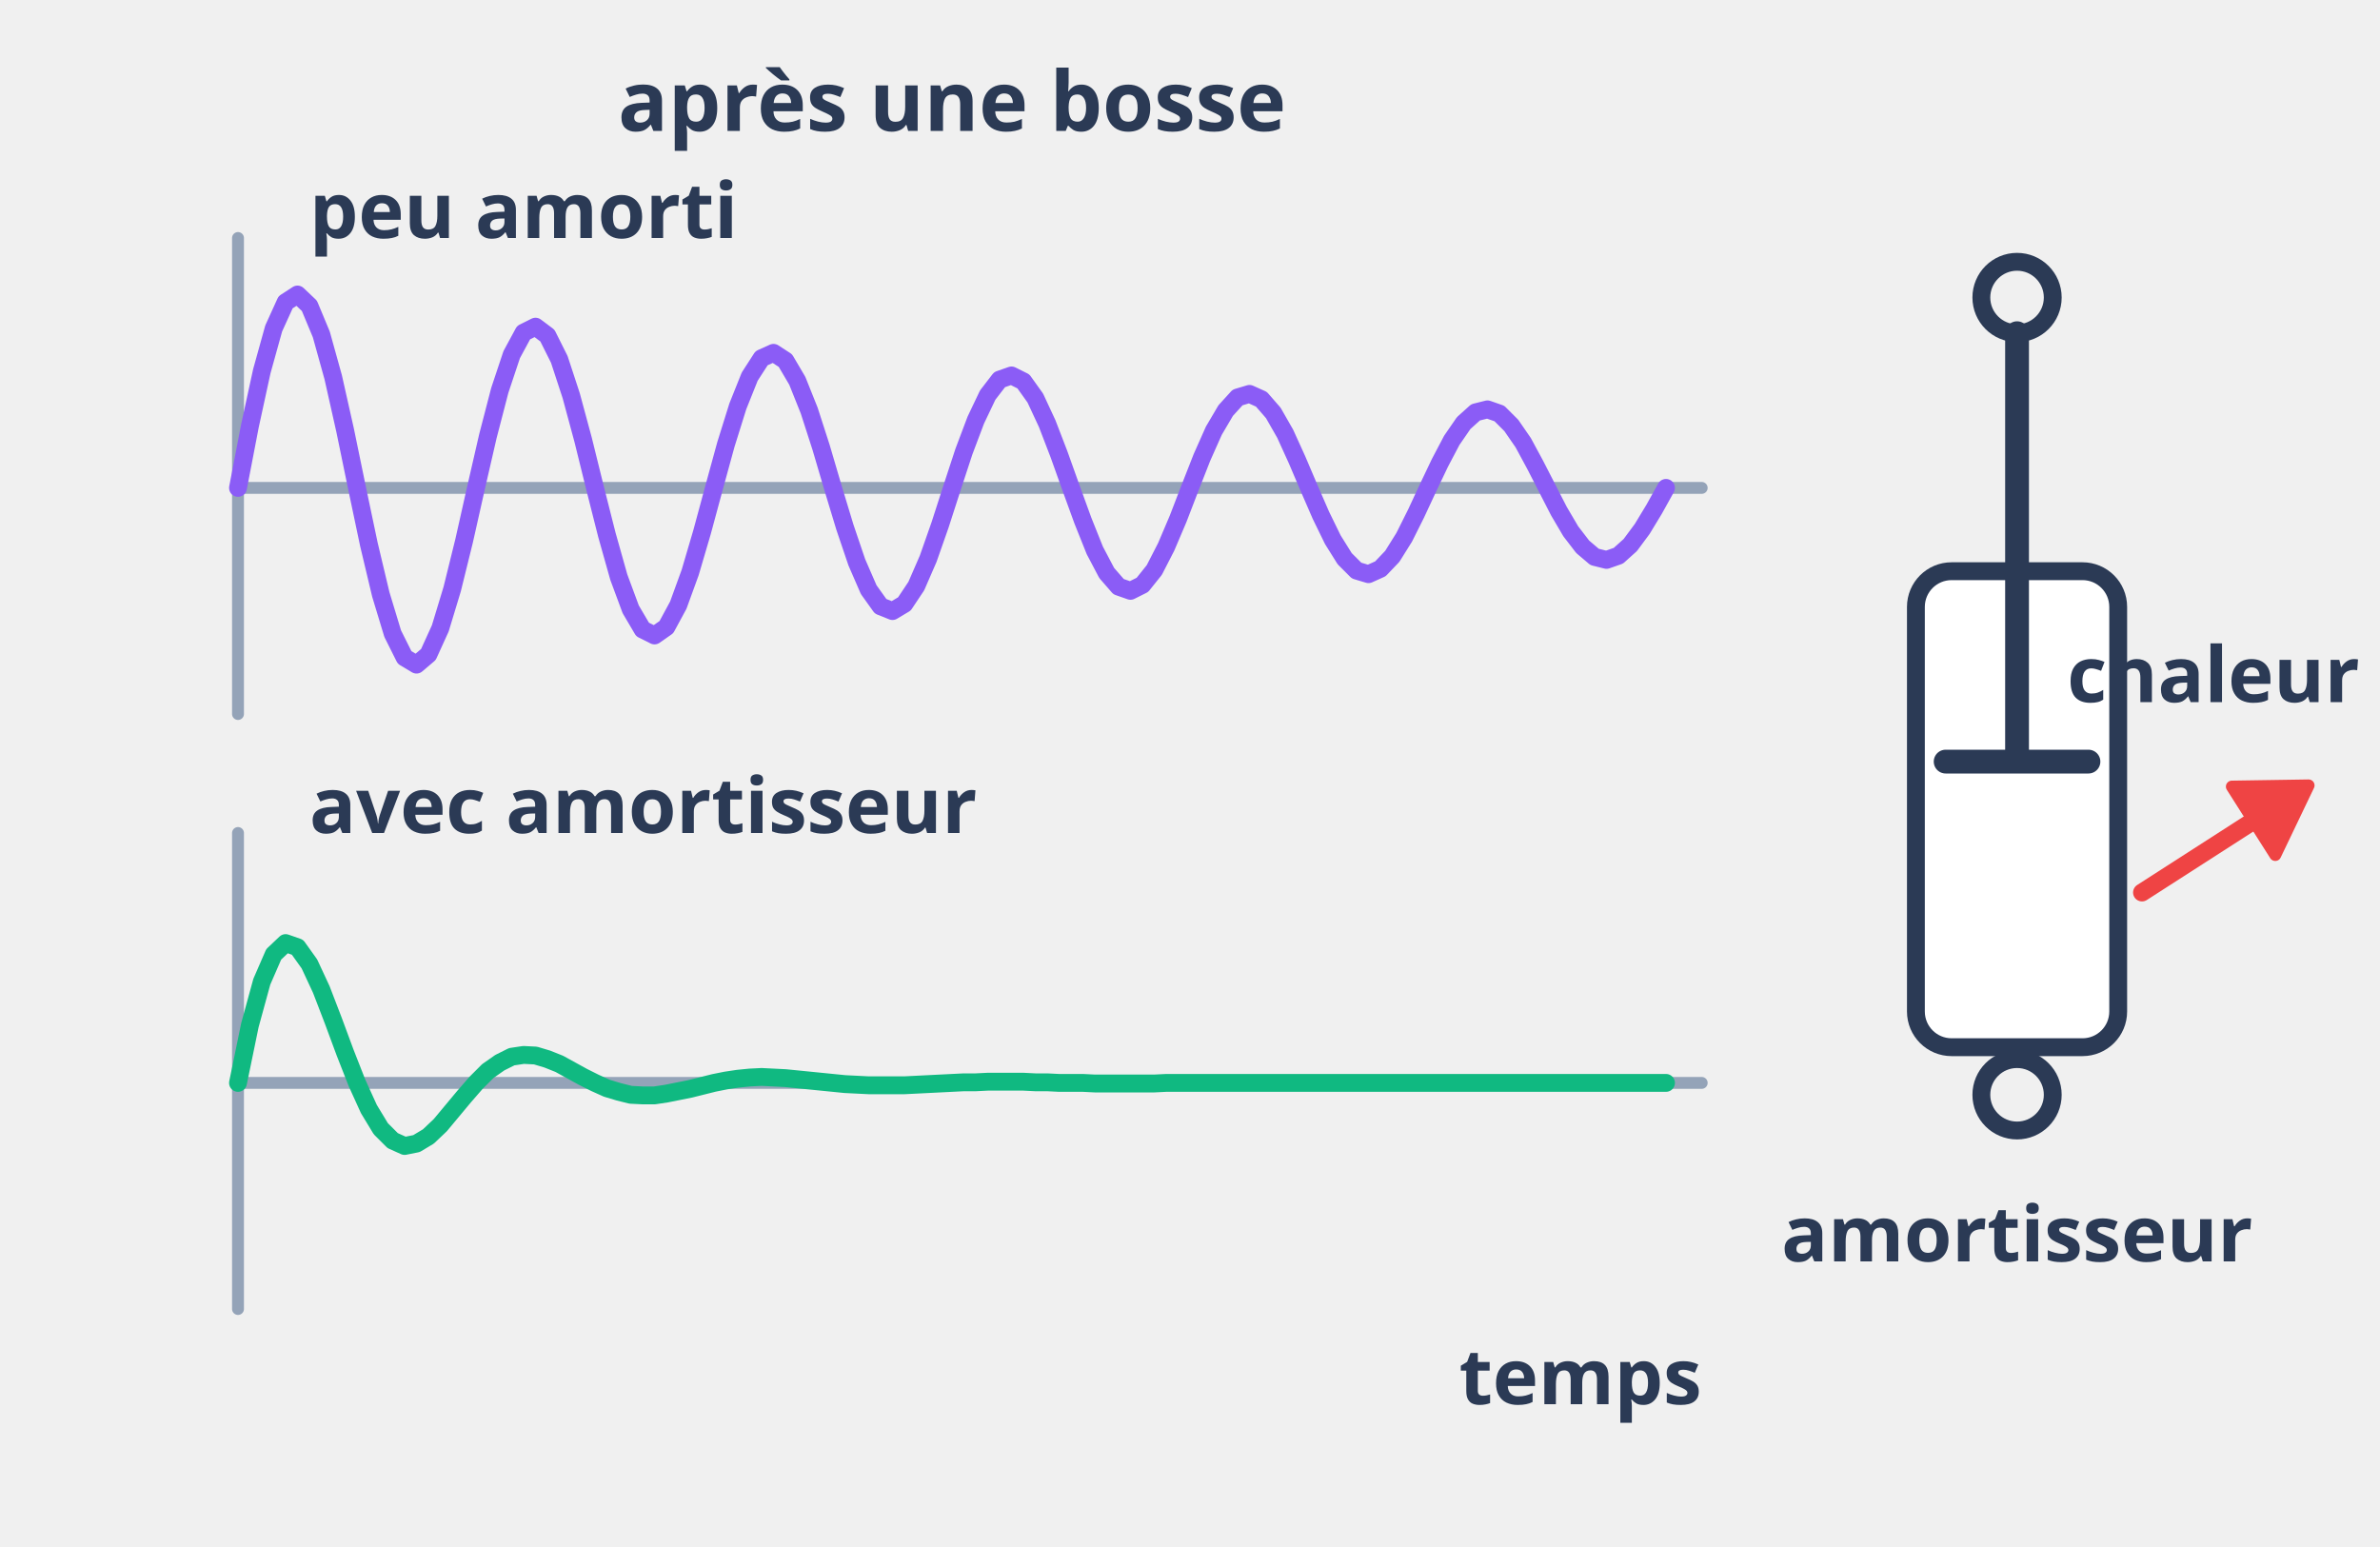
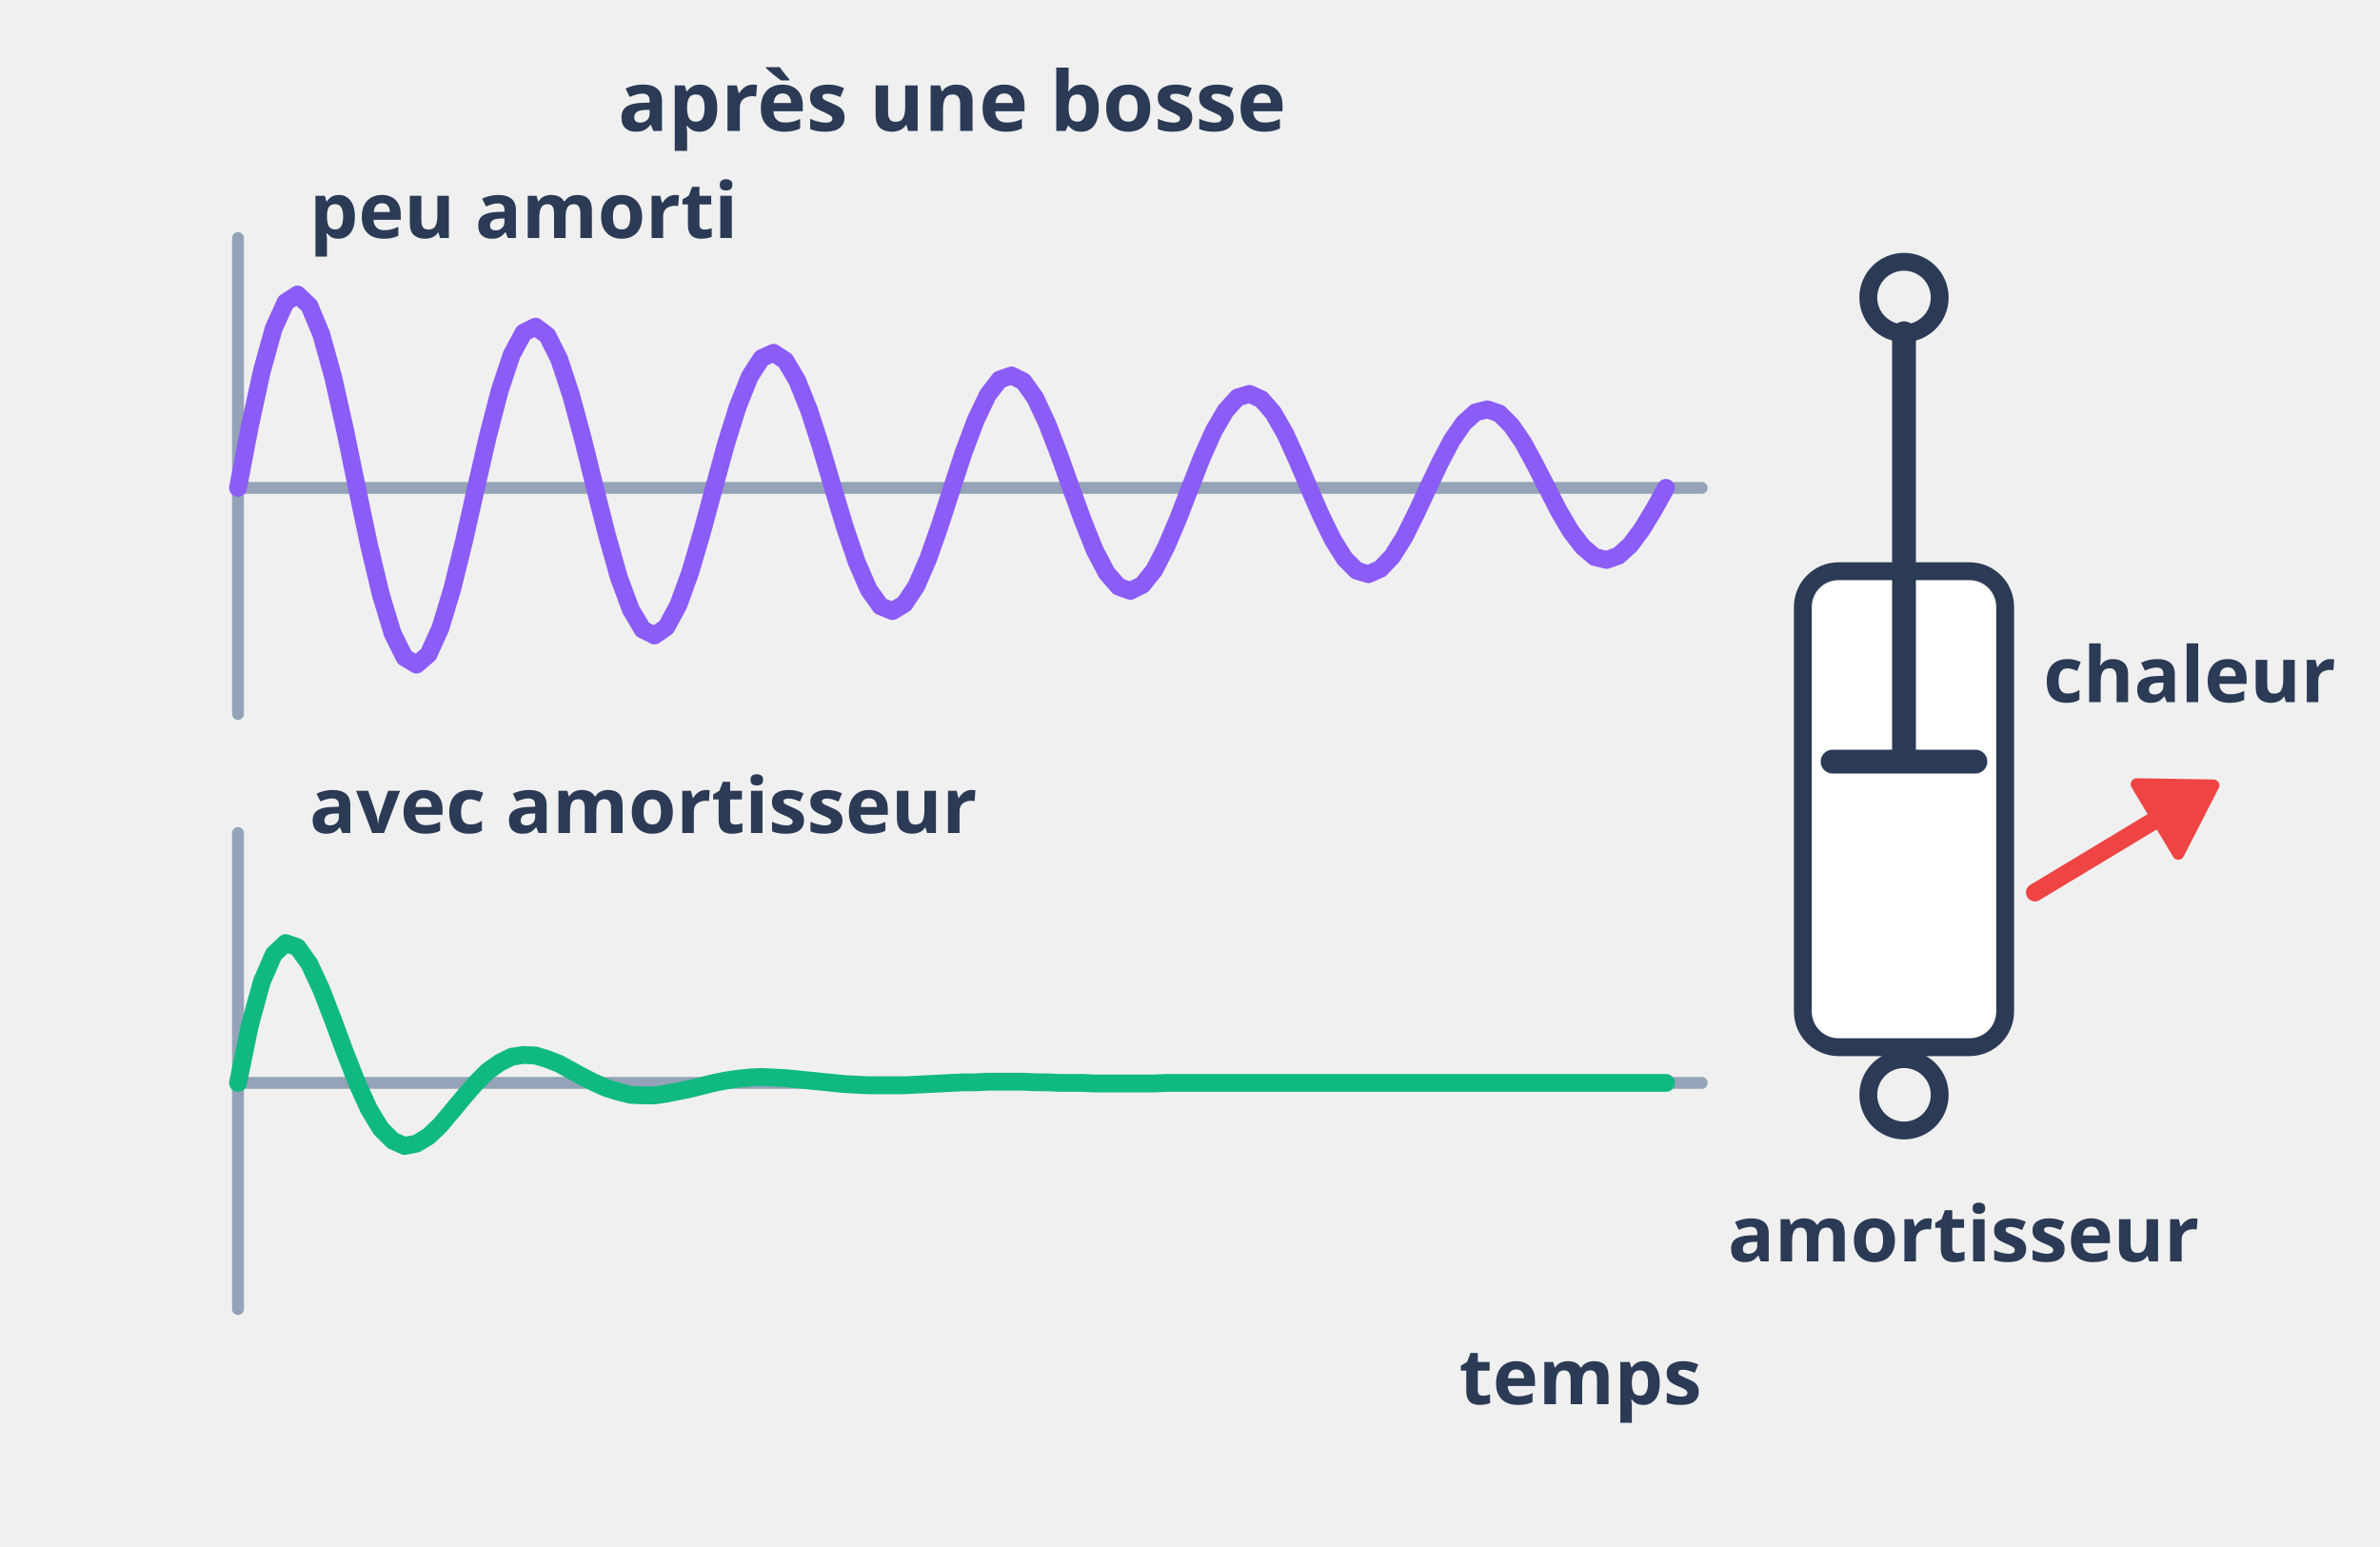
<svg xmlns="http://www.w3.org/2000/svg" viewBox="0 0 400 260" role="img">
  <style>@media (prefers-reduced-motion: reduce){*{animation:none!important}}</style>
  <g font-family="system-ui, sans-serif" font-weight="600" text-anchor="middle" stroke-linecap="round" stroke-linejoin="round">
    <text x="160" y="22" font-size="14" fill="#2B3A55">après une bosse</text>
    <path d="M40 82H286M40 182H286" stroke="#94A3B8" stroke-width="2" />
    <path d="M40 40V120M40 140V220" stroke="#94A3B8" stroke-width="2" />
    <polyline points="40,82 42,71.6 44,62.4 46,55.2 48,50.8 50,49.5 52,51.4 54,56.2 56,63.4 58,72.3 60,82 62,91.5 64,99.9 66,106.5 68,110.5 70,111.7 72,110 74,105.6 76,99 78,90.9 80,82 82,73.3 84,65.6 86,59.6 88,55.9 90,54.9 92,56.4 94,60.4 96,66.5 98,73.9 100,82 102,89.9 104,97 106,102.4 108,105.8 110,106.8 112,105.4 114,101.7 116,96.2 118,89.4 120,82 122,74.7 124,68.3 126,63.3 128,60.2 130,59.3 132,60.6 134,64 136,69 138,75.2 140,82 142,88.6 144,94.5 146,99.1 148,101.9 150,102.7 152,101.5 154,98.5 156,93.9 158,88.2 160,82 162,75.9 164,70.6 166,66.4 168,63.8 170,63.1 172,64.1 174,66.9 176,71.2 178,76.4 180,82 182,87.5 184,92.5 186,96.3 188,98.6 190,99.3 192,98.3 194,95.8 196,91.9 198,87.2 200,82 202,76.9 204,72.4 206,69 208,66.8 210,66.2 212,67.1 214,69.4 216,72.9 218,77.3 220,82 222,86.6 224,90.7 226,93.9 228,95.9 230,96.5 232,95.6 234,93.5 236,90.3 238,86.3 240,82 242,77.8 244,74 246,71.1 248,69.3 250,68.8 252,69.5 254,71.5 256,74.4 258,78.1 260,82 262,85.9 264,89.3 266,91.9 268,93.6 270,94.1 272,93.4 274,91.6 276,88.9 278,85.6 280,82" fill="none" stroke="#8B5CF6" stroke-width="3" />
    <text x="52" y="40" font-size="13" text-anchor="start" fill="#2B3A55">peu amorti</text>
    <polyline points="40,182 42,172.3 44,165 46,160.4 48,158.5 50,159.2 52,162 54,166.3 56,171.5 58,176.9 60,182 62,186.4 64,189.7 66,191.7 68,192.6 70,192.2 72,191 74,189.1 76,186.7 78,184.3 80,182 82,180 84,178.6 86,177.6 88,177.3 90,177.4 92,178 94,178.8 96,179.9 98,181 100,182 102,182.9 104,183.5 106,184 108,184.1 110,184.1 112,183.8 114,183.4 116,183 118,182.5 120,182 122,181.6 124,181.3 126,181.1 128,181 130,181.1 132,181.2 134,181.4 136,181.6 138,181.8 140,182 142,182.2 144,182.3 146,182.4 148,182.4 150,182.4 152,182.4 154,182.3 156,182.2 158,182.1 160,182 162,181.9 164,181.9 166,181.8 168,181.8 170,181.8 172,181.8 174,181.9 176,181.9 178,182 180,182 182,182 184,182.1 186,182.1 188,182.1 190,182.1 192,182.1 194,182.1 196,182 198,182 200,182 202,182 204,182 206,182 208,182 210,182 212,182 214,182 216,182 218,182 220,182 222,182 224,182 226,182 228,182 230,182 232,182 234,182 236,182 238,182 240,182 242,182 244,182 246,182 248,182 250,182 252,182 254,182 256,182 258,182 260,182 262,182 264,182 266,182 268,182 270,182 272,182 274,182 276,182 278,182 280,182" fill="none" stroke="#10B981" stroke-width="3" />
    <text x="52" y="140" font-size="13" text-anchor="start" fill="#2B3A55">avec amortisseur</text>
    <text x="286" y="236" font-size="13" text-anchor="end" fill="#2B3A55">temps</text>
-     <rect x="322" y="96" width="34" height="80" rx="6" fill="#FFFFFF" stroke="#2B3A55" stroke-width="3" />
-     <path d="M339 56V128M327 128H351" stroke="#2B3A55" stroke-width="4" />
-     <circle cx="339" cy="50" r="6" fill="none" stroke="#2B3A55" stroke-width="3" />
-     <circle cx="339" cy="184" r="6" fill="none" stroke="#2B3A55" stroke-width="3" />
-     <line x1="360" y1="150" x2="379.6" y2="137.4" stroke="#EF4444" stroke-width="3" />
-     <polygon points="388,132 382.4,143.7 375.1,132.2" fill="#EF4444" stroke="#EF4444" stroke-width="2" />
-     <text x="372" y="118" font-size="13" fill="#2B3A55">chaleur</text>
-     <text x="339" y="212" font-size="13" fill="#2B3A55">amortisseur</text>
+     <rect x="303" y="96" width="34" height="80" rx="6" fill="#FFFFFF" stroke="#2B3A55" stroke-width="3" />
+     <path d="M320 56V128M308 128H332" stroke="#2B3A55" stroke-width="4" />
+     <circle cx="320" cy="50" r="6" fill="none" stroke="#2B3A55" stroke-width="3" />
+     <circle cx="320" cy="184" r="6" fill="none" stroke="#2B3A55" stroke-width="3" />
+     <line x1="342" y1="150" x2="363.4" y2="137.1" stroke="#EF4444" stroke-width="3" />
+     <polygon points="372,132 366.1,143.5 359.1,131.8" fill="#EF4444" stroke="#EF4444" stroke-width="2" />
+     <text x="368" y="118" font-size="13" fill="#2B3A55">chaleur</text>
+     <text x="330" y="212" font-size="13" fill="#2B3A55">amortisseur</text>
  </g>
</svg>
